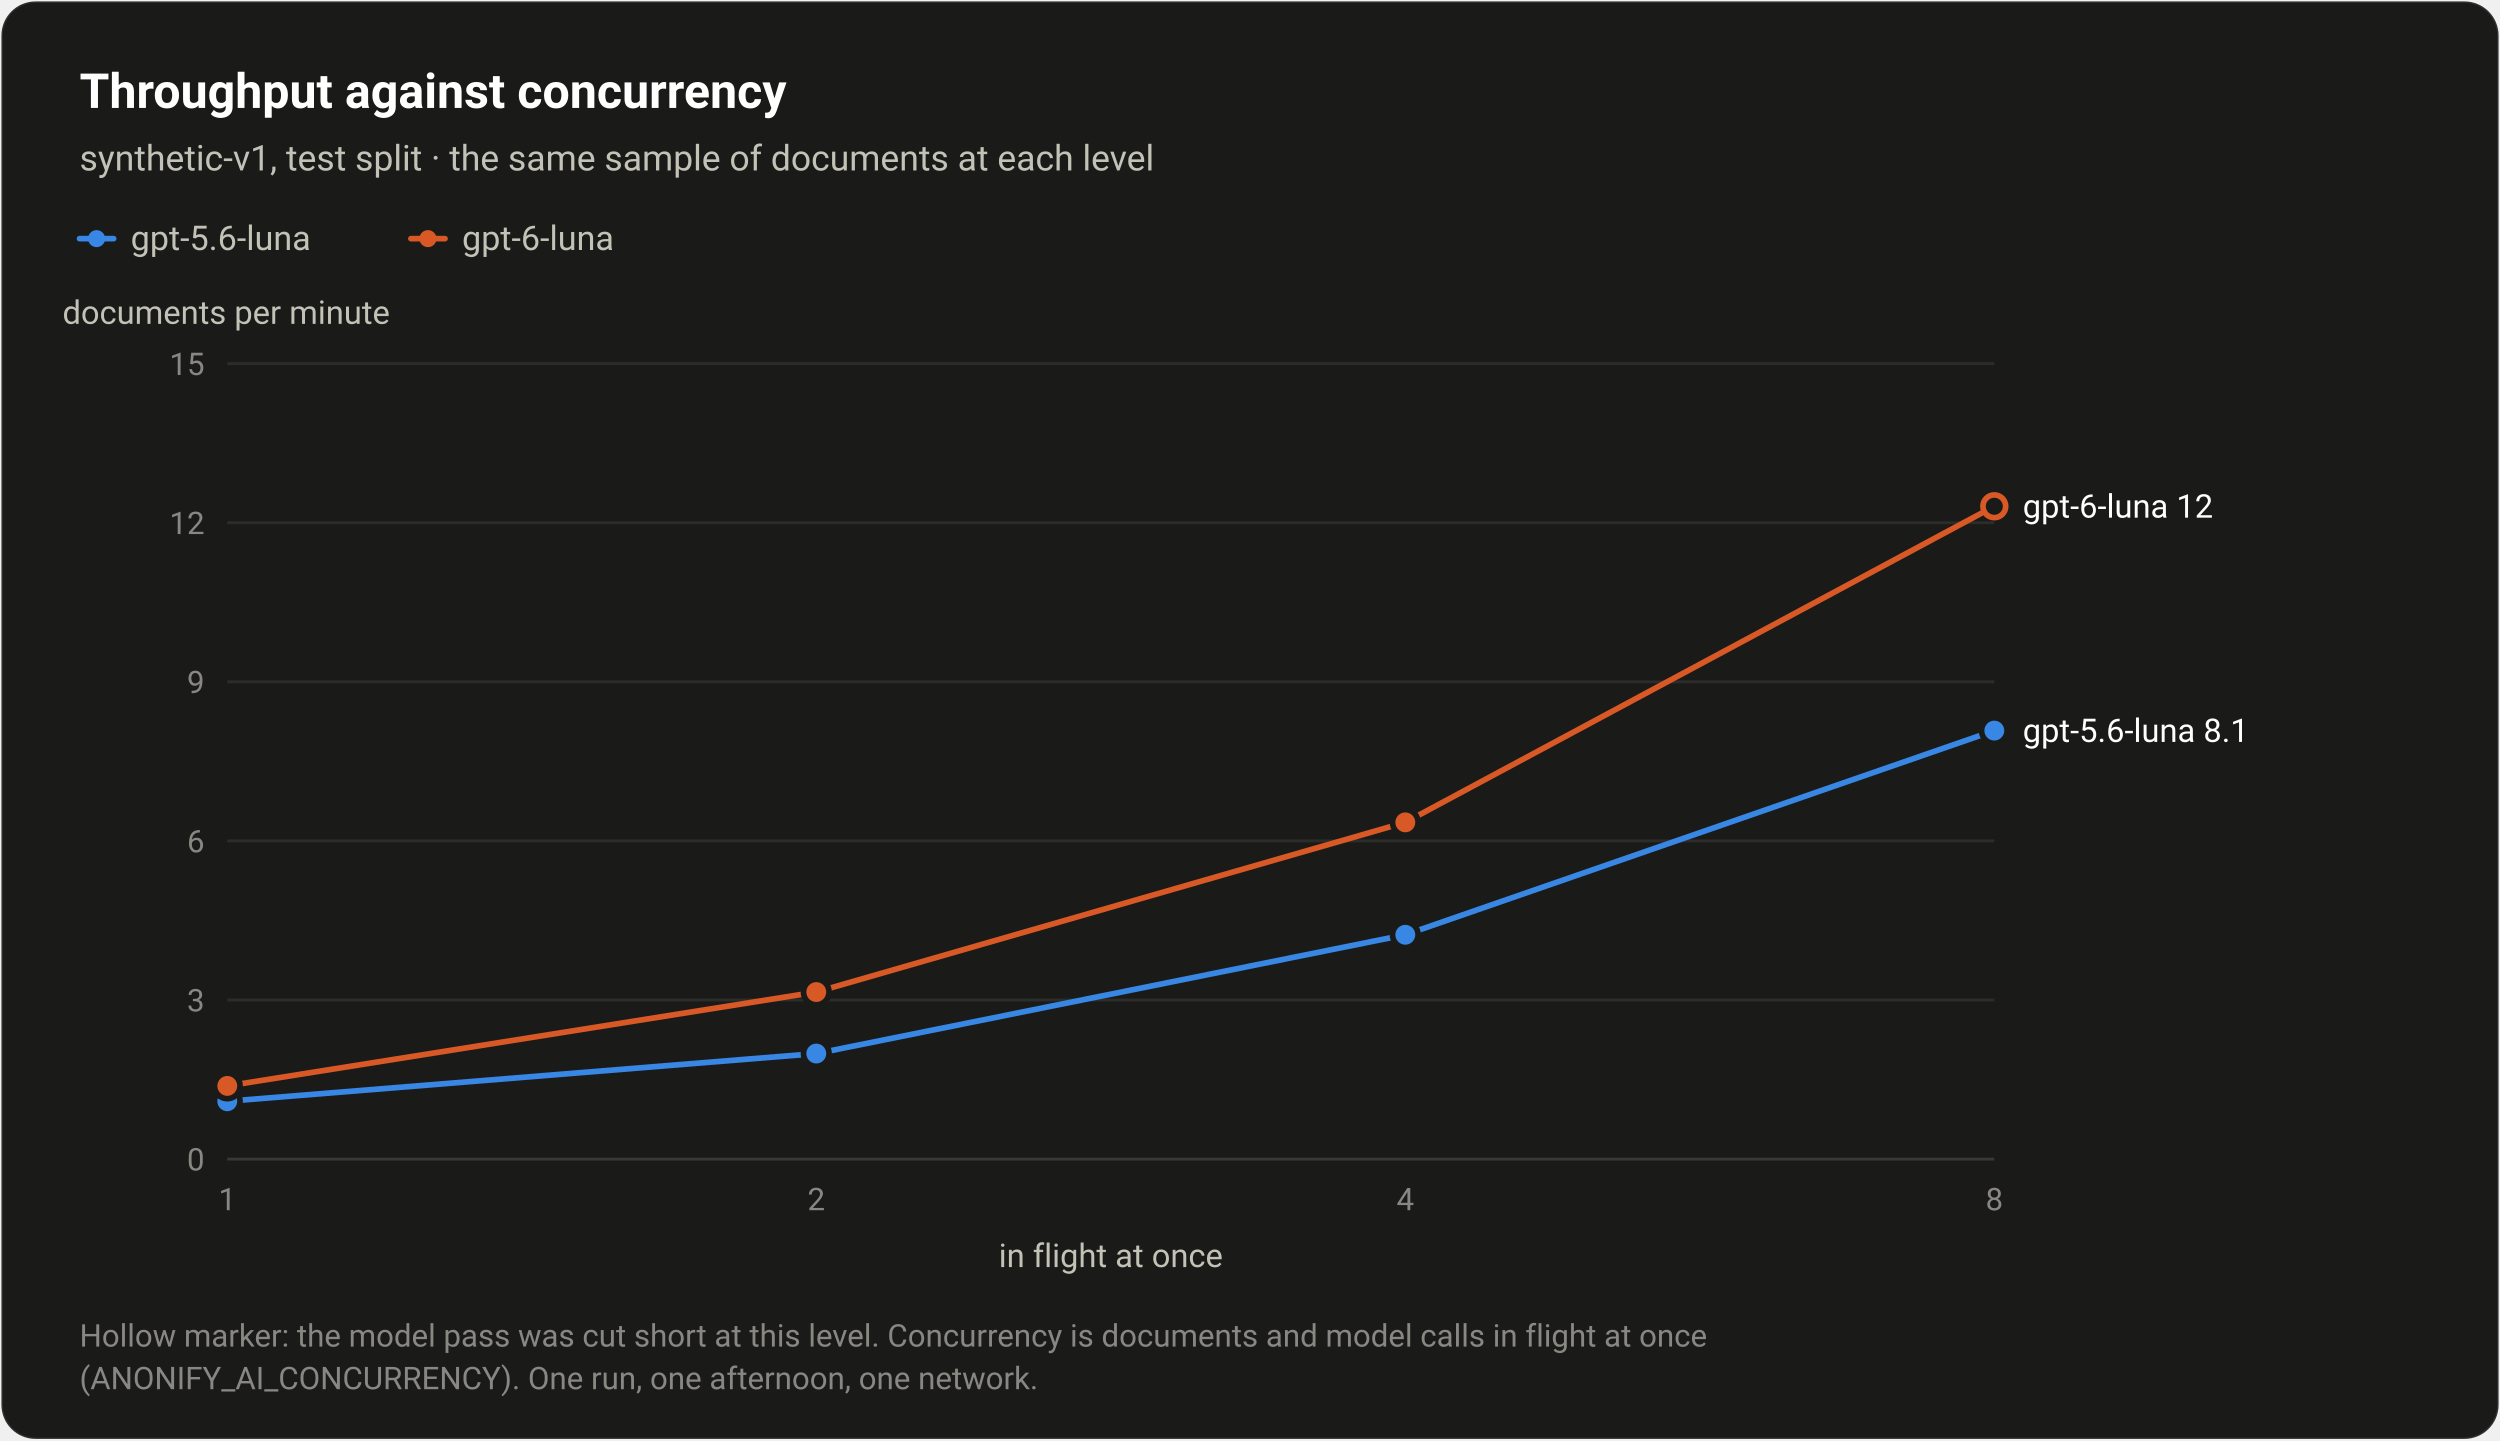
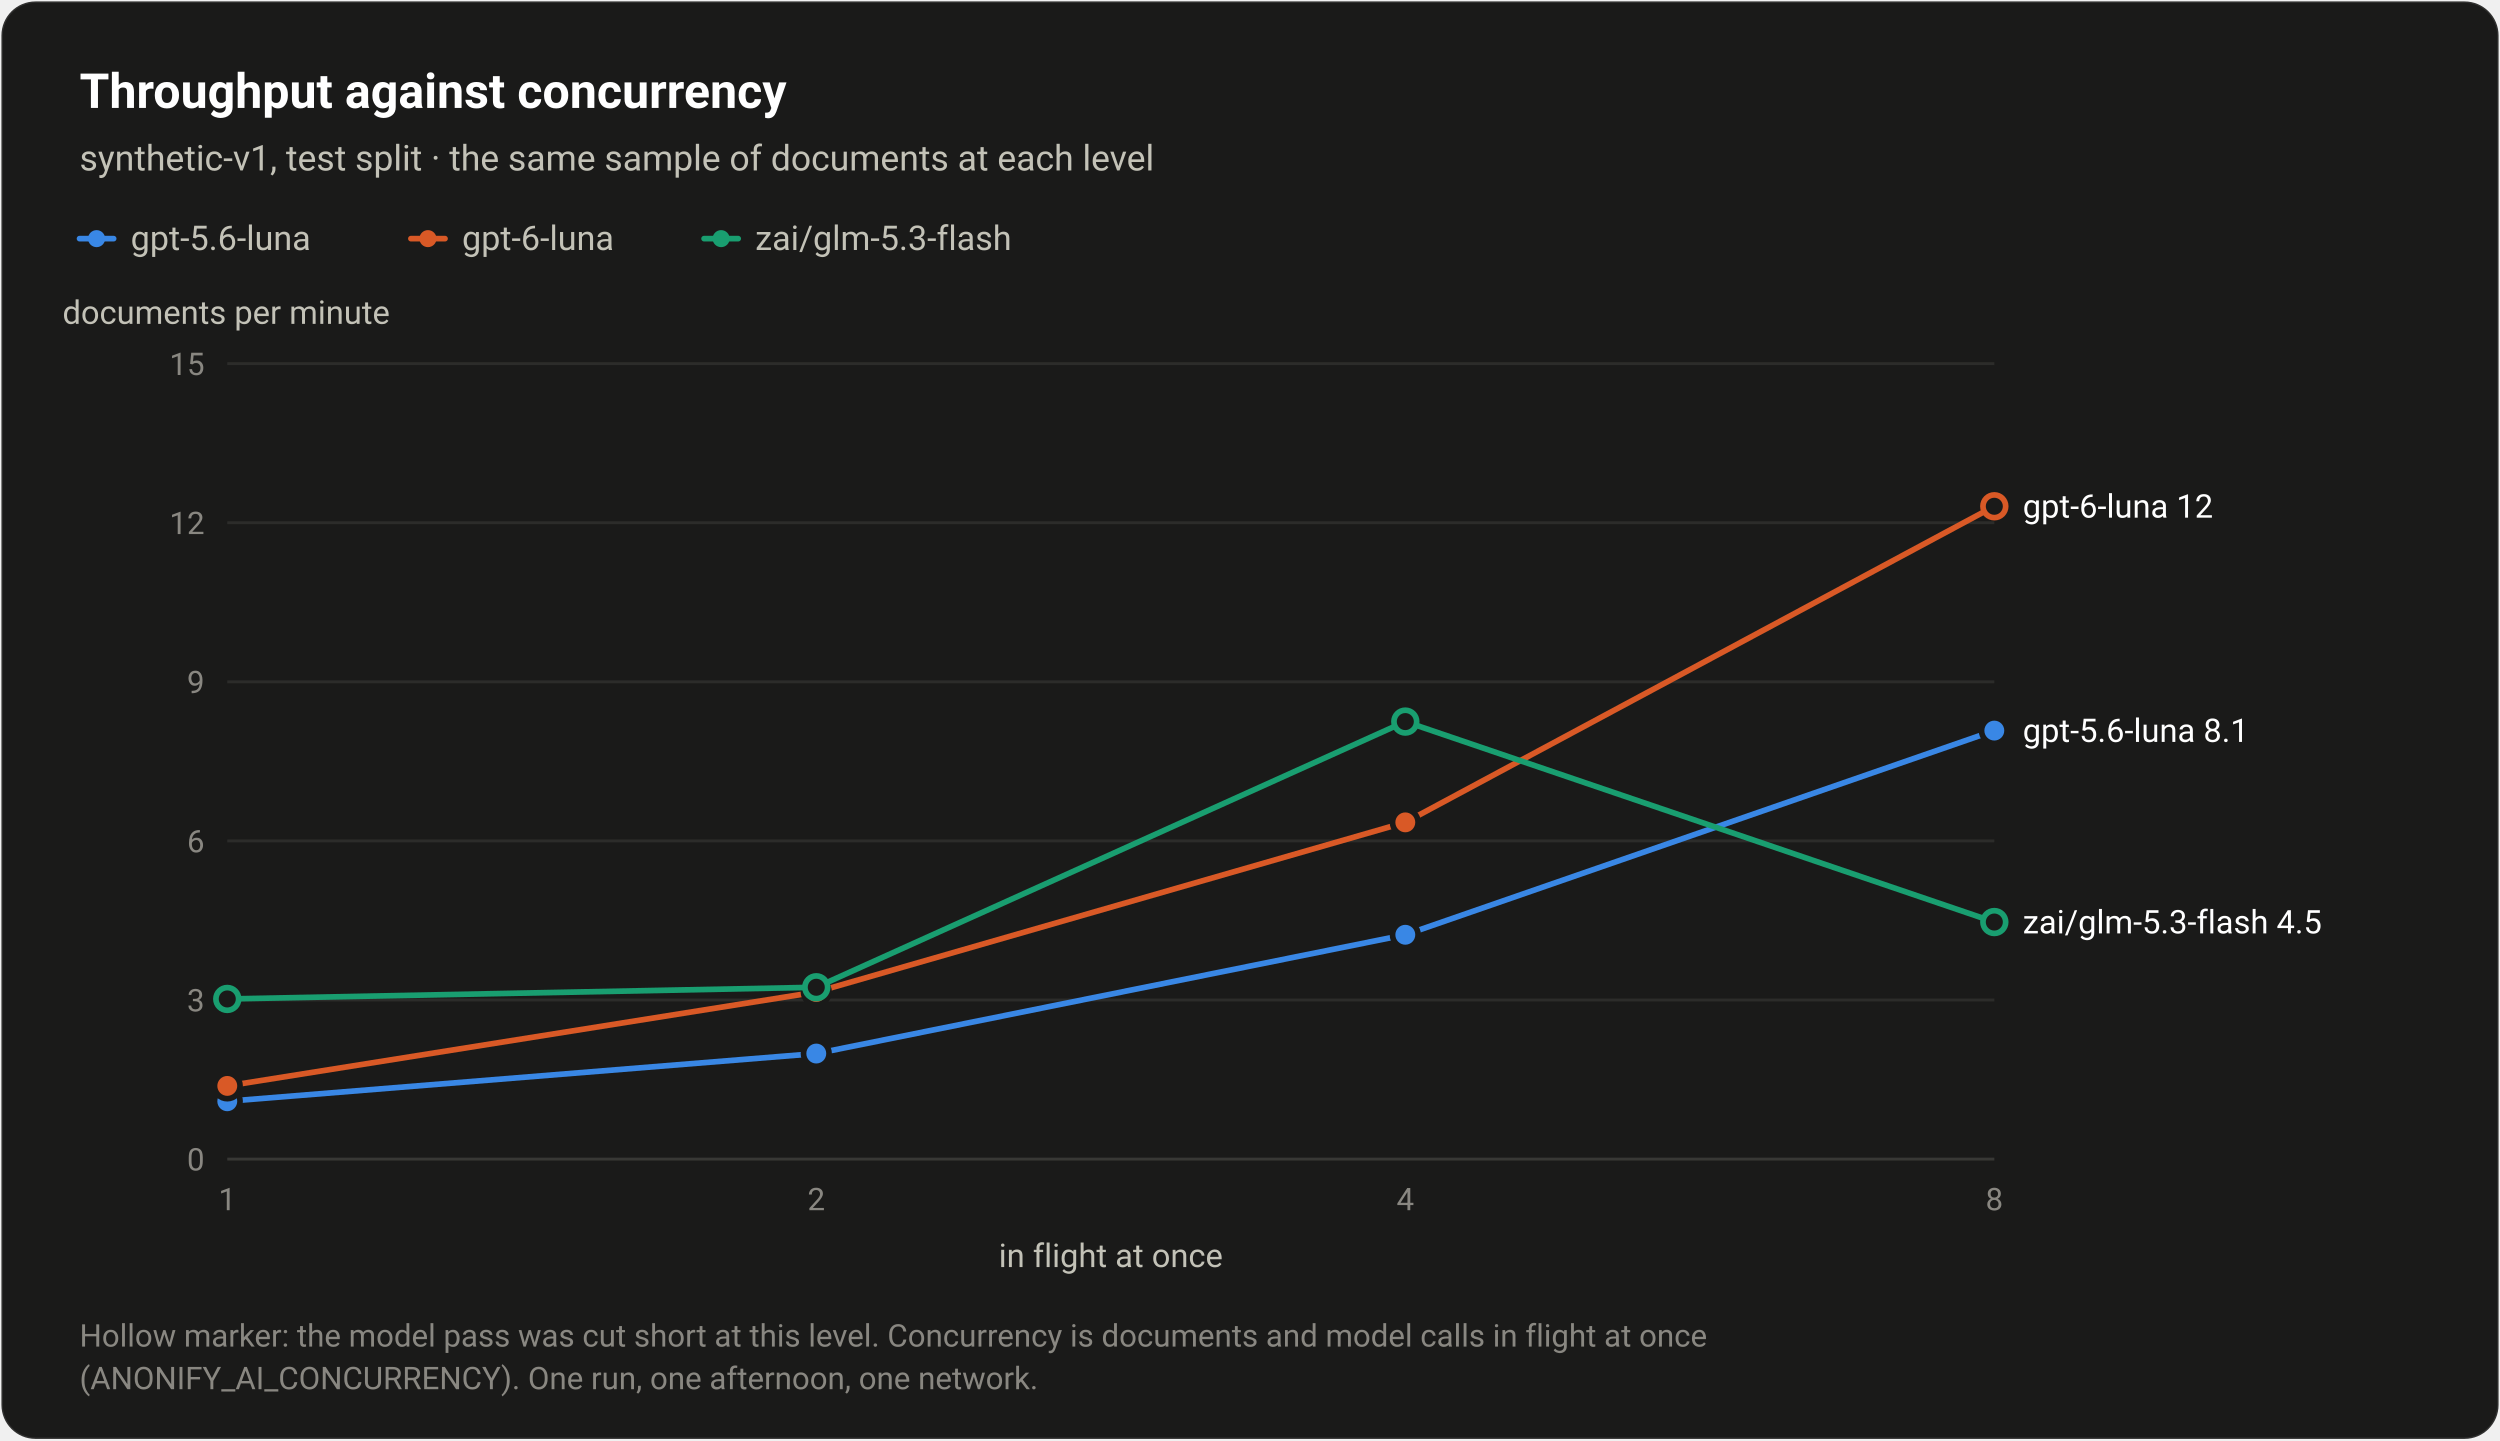
<svg xmlns="http://www.w3.org/2000/svg" width="880" height="507" viewBox="0 0 880 507" role="img" aria-labelledby="t d" font-family="system-ui, -apple-system, &quot;Segoe UI&quot;, Roboto, sans-serif">
  <rect x="0.5" y="0.5" width="879" height="506" rx="12" fill="#1a1a19" stroke="rgba(255,255,255,0.10)" />
  <text x="28" y="38" font-size="17" font-weight="600" fill="#ffffff">Throughput against concurrency</text>
  <text x="28" y="60" font-size="12.5" fill="#c3c2b7">synthetic-v1, test split · the same sample of documents at each level</text>
  <line x1="28" y1="84" x2="40" y2="84" stroke="#3987e5" stroke-width="2" stroke-linecap="round" />
  <circle cx="34" cy="84" r="3" fill="#3987e5" />
  <text x="46" y="88" font-size="12" fill="#c3c2b7">gpt-5.6-luna</text>
  <line x1="144.64" y1="84" x2="156.64" y2="84" stroke="#d95926" stroke-width="2" stroke-linecap="round" />
  <circle cx="150.64" cy="84" r="3" fill="#d95926" />
  <text x="162.64" y="88" font-size="12" fill="#c3c2b7">gpt-6-luna</text>
+   <line x1="247.84" y1="84" x2="259.84" y2="84" stroke="#199e70" stroke-width="2" stroke-linecap="round" />
+   <circle cx="253.84" cy="84" r="3" fill="#199e70" />
+   <text x="265.84" y="88" font-size="12" fill="#c3c2b7">zai/glm-5.3-flash</text>
  <line x1="80" y1="408" x2="702" y2="408" stroke="#383835" />
  <text x="72" y="412" font-size="11" fill="#898781" text-anchor="end">0</text>
  <line x1="80" y1="352" x2="702" y2="352" stroke="#2c2c2a" />
  <text x="72" y="356" font-size="11" fill="#898781" text-anchor="end">3</text>
  <line x1="80" y1="296" x2="702" y2="296" stroke="#2c2c2a" />
  <text x="72" y="300" font-size="11" fill="#898781" text-anchor="end">6</text>
  <line x1="80" y1="240" x2="702" y2="240" stroke="#2c2c2a" />
  <text x="72" y="244" font-size="11" fill="#898781" text-anchor="end">9</text>
  <line x1="80" y1="184" x2="702" y2="184" stroke="#2c2c2a" />
  <text x="72" y="188" font-size="11" fill="#898781" text-anchor="end">12</text>
  <line x1="80" y1="128" x2="702" y2="128" stroke="#2c2c2a" />
  <text x="72" y="132" font-size="11" fill="#898781" text-anchor="end">15</text>
  <text x="80" y="426" font-size="11" fill="#898781" text-anchor="middle">1</text>
  <text x="287.33" y="426" font-size="11" fill="#898781" text-anchor="middle">2</text>
  <text x="494.67" y="426" font-size="11" fill="#898781" text-anchor="middle">4</text>
  <text x="702" y="426" font-size="11" fill="#898781" text-anchor="middle">8</text>
  <text x="391" y="446" font-size="11.5" fill="#c3c2b7" text-anchor="middle">in flight at once</text>
  <text x="22" y="114" font-size="11.5" fill="#c3c2b7">documents per minute</text>
  <polyline points="80,387.65 287.33,370.85 494.67,329.04 702,257.17" fill="none" stroke="#3987e5" stroke-width="2" stroke-linejoin="round" stroke-linecap="round" />
  <g>
    <circle cx="80" cy="387.65" r="12" fill="transparent" />
    <circle cx="80" cy="387.65" r="4.5" fill="#3987e5" stroke="#1a1a19" stroke-width="2" />
  </g>
  <g>
    <circle cx="287.33" cy="370.85" r="12" fill="transparent" />
    <circle cx="287.33" cy="370.85" r="4.5" fill="#3987e5" stroke="#1a1a19" stroke-width="2" />
  </g>
  <g>
    <circle cx="494.67" cy="329.04" r="12" fill="transparent" />
    <circle cx="494.67" cy="329.04" r="4.5" fill="#3987e5" stroke="#1a1a19" stroke-width="2" />
  </g>
  <g>
    <circle cx="702" cy="257.17" r="12" fill="transparent" />
    <circle cx="702" cy="257.17" r="4.5" fill="#3987e5" stroke="#1a1a19" stroke-width="2" />
  </g>
  <polyline points="80,382.24 287.33,349.2 494.67,289.47 702,178.21" fill="none" stroke="#d95926" stroke-width="2" stroke-linejoin="round" stroke-linecap="round" />
  <g>
    <circle cx="80" cy="382.24" r="12" fill="transparent" />
    <circle cx="80" cy="382.24" r="4.5" fill="#d95926" stroke="#1a1a19" stroke-width="2" />
  </g>
  <g>
    <circle cx="287.33" cy="349.2" r="12" fill="transparent" />
    <circle cx="287.33" cy="349.2" r="4.5" fill="#d95926" stroke="#1a1a19" stroke-width="2" />
  </g>
  <g>
    <circle cx="494.67" cy="289.47" r="12" fill="transparent" />
    <circle cx="494.67" cy="289.47" r="4.5" fill="#d95926" stroke="#1a1a19" stroke-width="2" />
  </g>
  <g>
    <circle cx="702" cy="178.21" r="12" fill="transparent" />
    <circle cx="702" cy="178.21" r="4" fill="#1a1a19" stroke="#d95926" stroke-width="2" />
  </g>
+   <polyline points="80,351.63 287.33,347.52 494.67,254 702,324.56" fill="none" stroke="#199e70" stroke-width="2" stroke-linejoin="round" stroke-linecap="round" />
+   <g>
+     <circle cx="80" cy="351.63" r="12" fill="transparent" />
+     <circle cx="80" cy="351.63" r="4" fill="#1a1a19" stroke="#199e70" stroke-width="2" />
+   </g>
+   <g>
+     <circle cx="287.33" cy="347.52" r="12" fill="transparent" />
+     <circle cx="287.33" cy="347.52" r="4" fill="#1a1a19" stroke="#199e70" stroke-width="2" />
+   </g>
+   <g>
+     <circle cx="494.67" cy="254" r="12" fill="transparent" />
+     <circle cx="494.67" cy="254" r="4" fill="#1a1a19" stroke="#199e70" stroke-width="2" />
+   </g>
+   <g>
+     <circle cx="702" cy="324.56" r="12" fill="transparent" />
+     <circle cx="702" cy="324.56" r="4" fill="#1a1a19" stroke="#199e70" stroke-width="2" />
+   </g>
  <text x="712" y="182.21" font-size="11.5" fill="#ffffff">gpt-6-luna  12</text>
  <text x="712" y="261.17" font-size="11.5" fill="#ffffff">gpt-5.6-luna  8.1</text>
+   <text x="712" y="328.56" font-size="11.5" fill="#ffffff">zai/glm-5.3-flash  4.5</text>
  <text x="28" y="474" font-size="11" fill="#898781">Hollow marker: the model pass was cut short at this level. Concurrency is documents and model calls in flight at once</text>
  <text x="28" y="489" font-size="11" fill="#898781">(ANONIFY_AI_CONCURRENCY). One run, one afternoon, one network.</text>
</svg>
